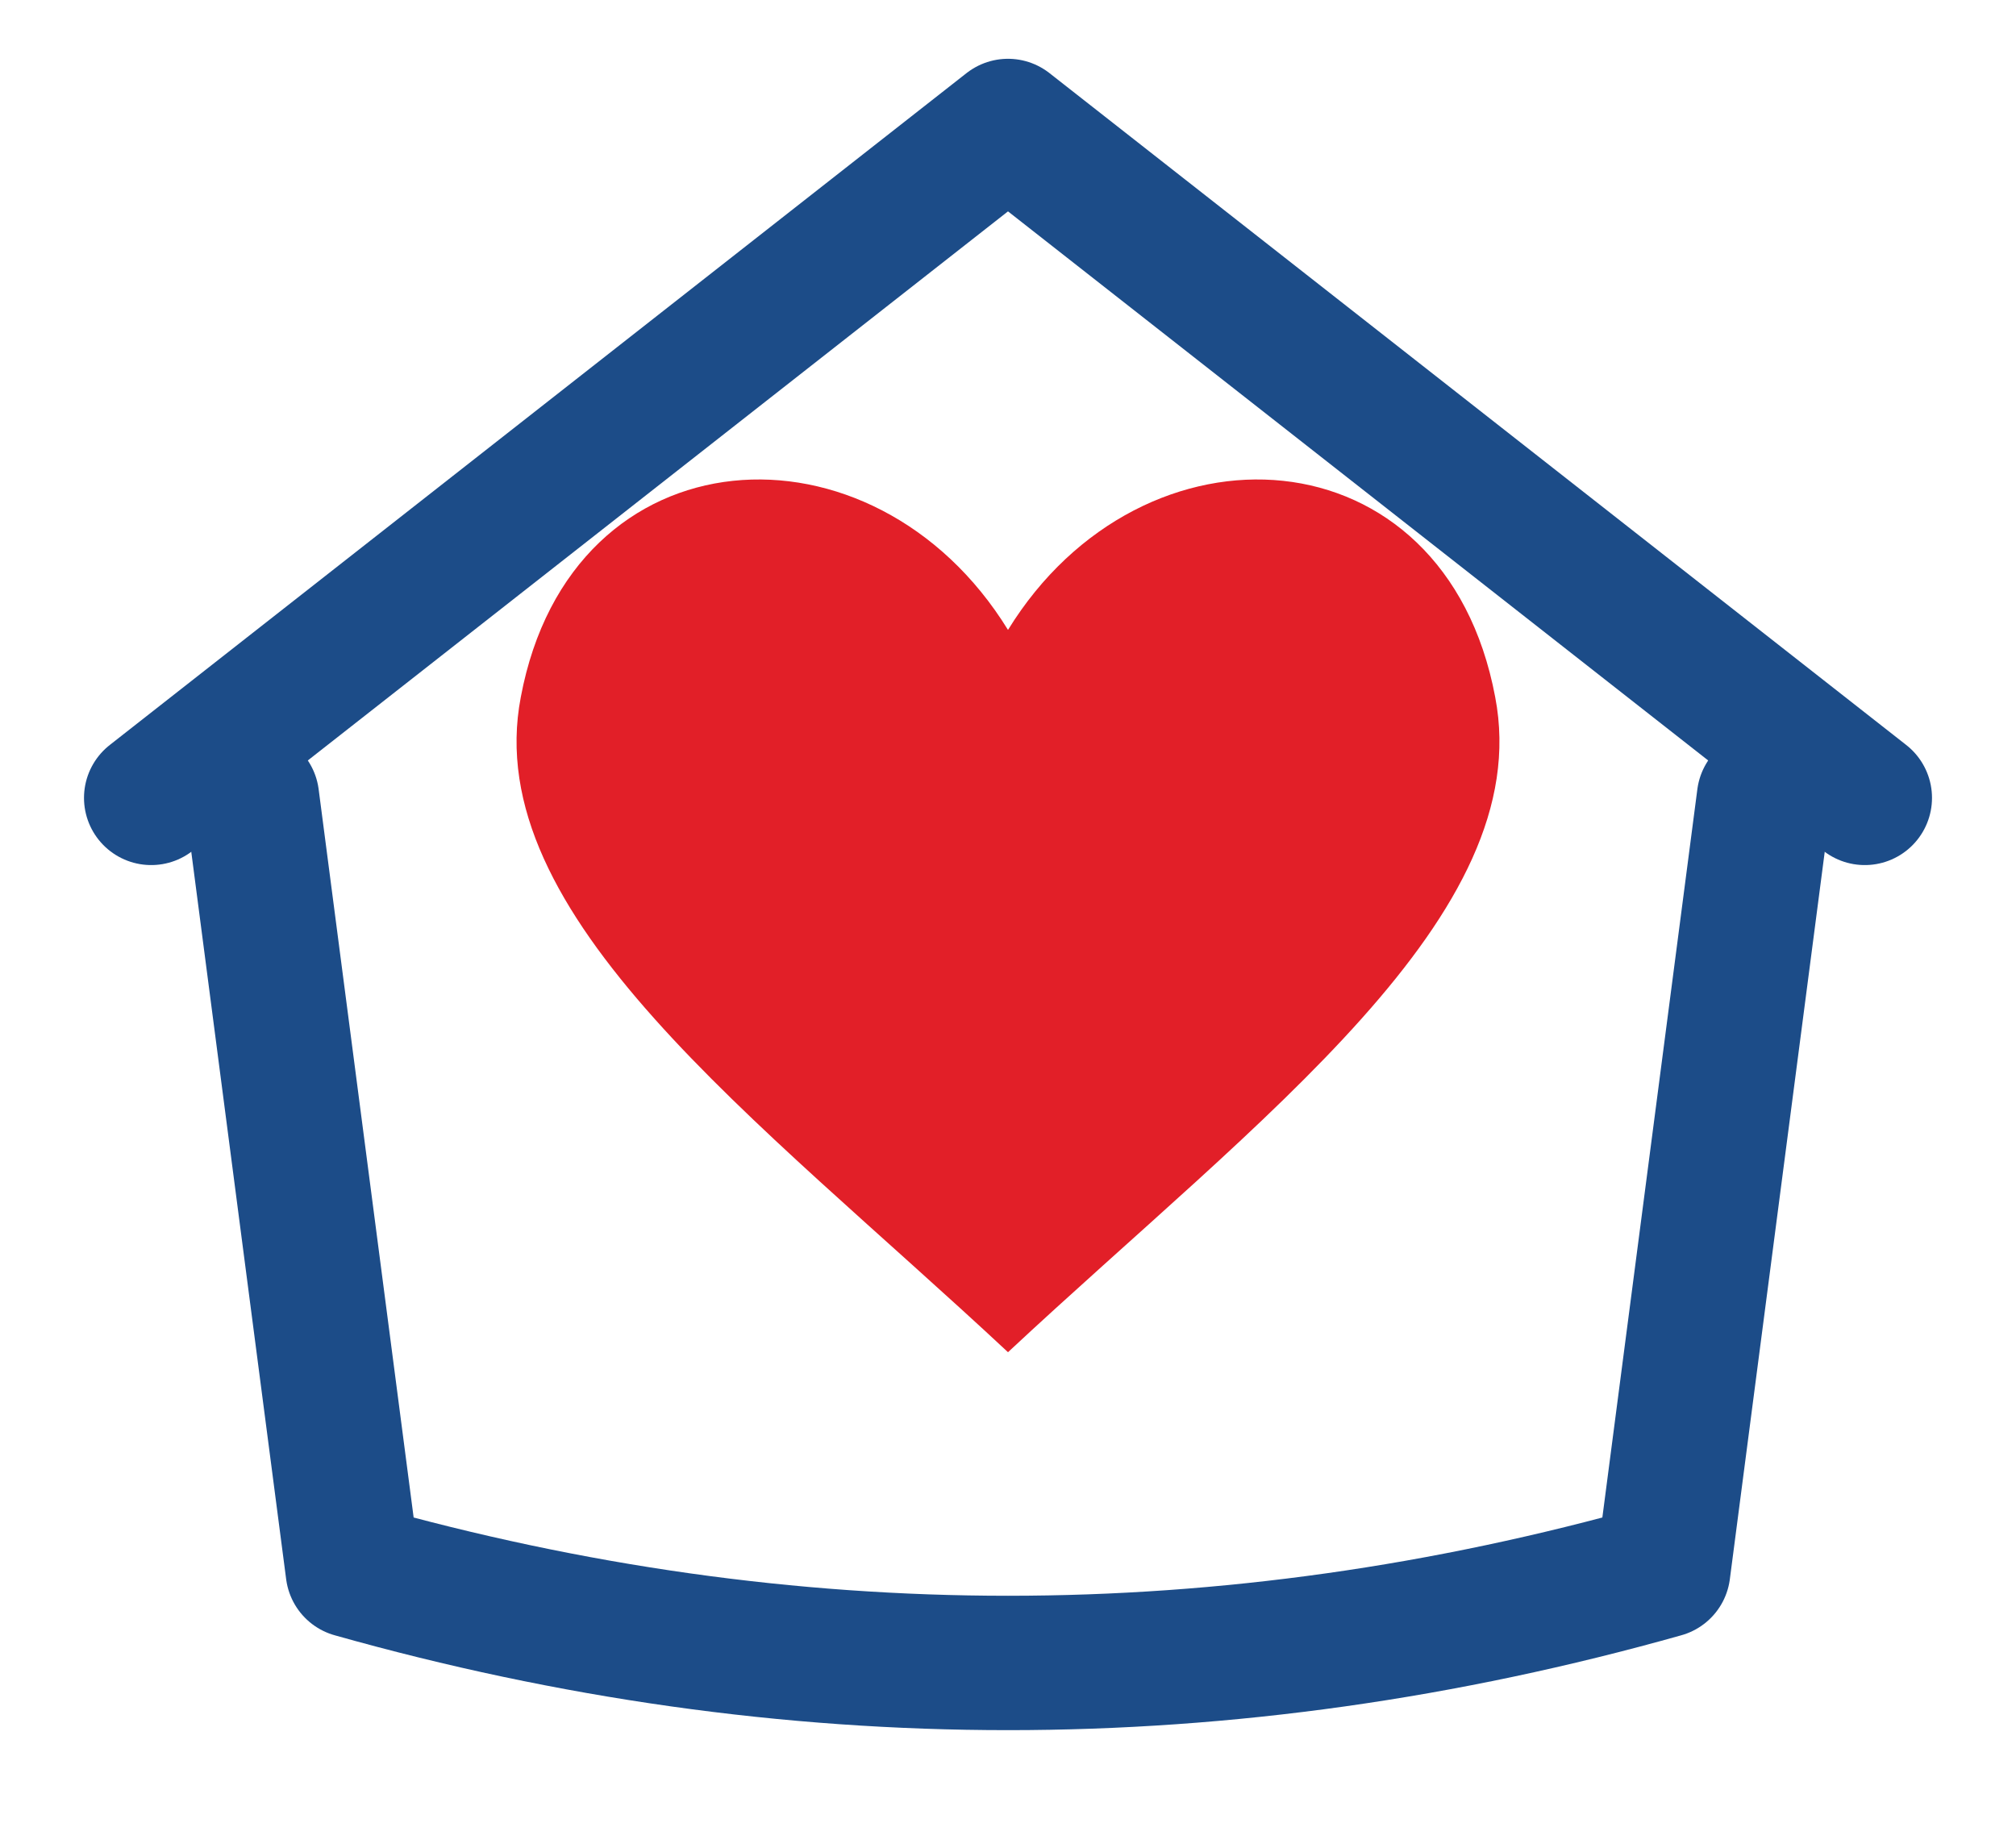
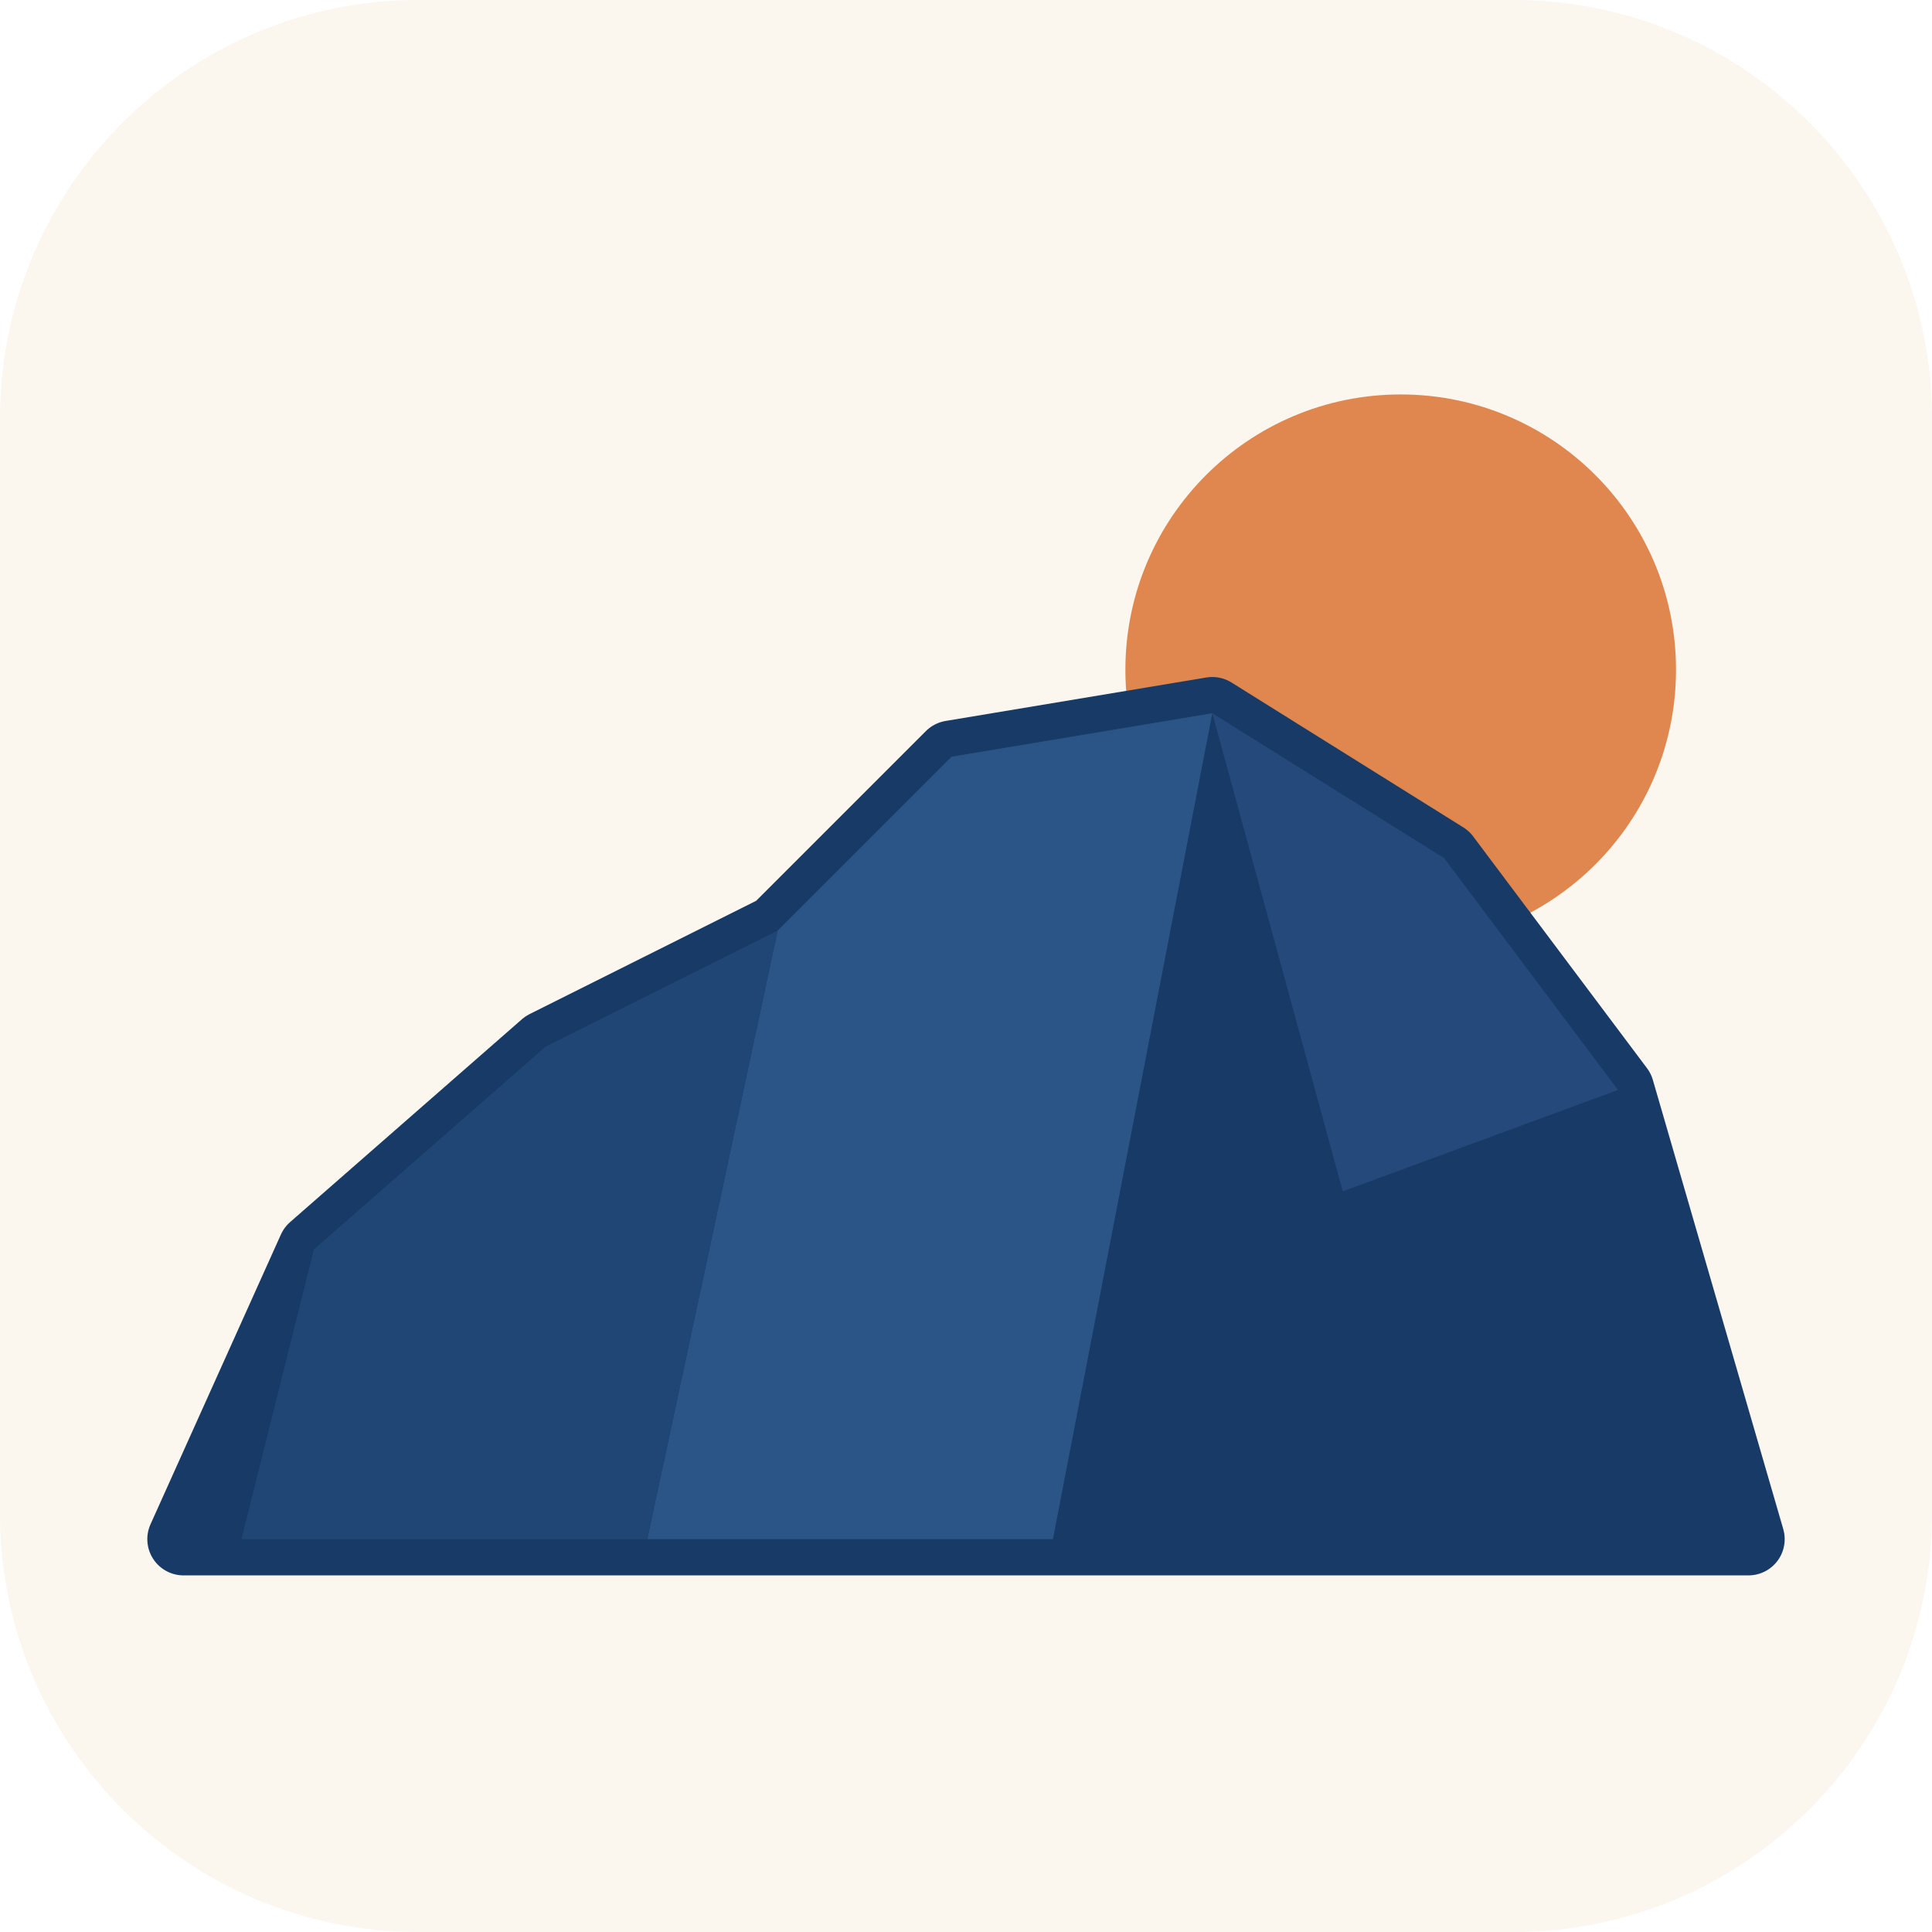
- <svg xmlns="http://www.w3.org/2000/svg" viewBox="10 5 240 220">
-   <g fill="none" stroke="#1c4c88" stroke-width="16" stroke-linecap="round" stroke-linejoin="round">
-     <path d="M130 20 L28 100 M130 20 L232 100" />
-     <path d="M40 100 L52 192 Q130 214 208 192 L220 100" />
+ <svg xmlns="http://www.w3.org/2000/svg" viewBox="0 0 120 120">
+   <rect width="120" height="120" rx="26" fill="#fbf6ee" />
+   <g transform="translate(6 2) scale(0.9)">
+     <circle cx="90" cy="44" r="19" fill="#e0874f" />
+     <path d="M6 104 L15 84 L31 70 L47 62 L59 50 L77 47 L93 57 L105 73 L114 104 Z" fill="#173a66" stroke="#173a66" stroke-width="5" stroke-linejoin="round" />
+     <path d="M47 62 L59 50 L77 47 L66 104 L38 104 Z" fill="#2b5487" />
+     <path d="M77 47 L93 57 L105 73 L86 80 Z" fill="#24497a" />
+     <path d="M15 84 L31 70 L47 62 L38 104 L10 104 Z" fill="#1f4675" />
  </g>
-   <path d="M130 80 C114 54 78 56 72 88 C67 114 100 138 130 166 C160 138 193 114 188 88 C182 56 146 54 130 80 Z" fill="#e21f28" />
</svg>
